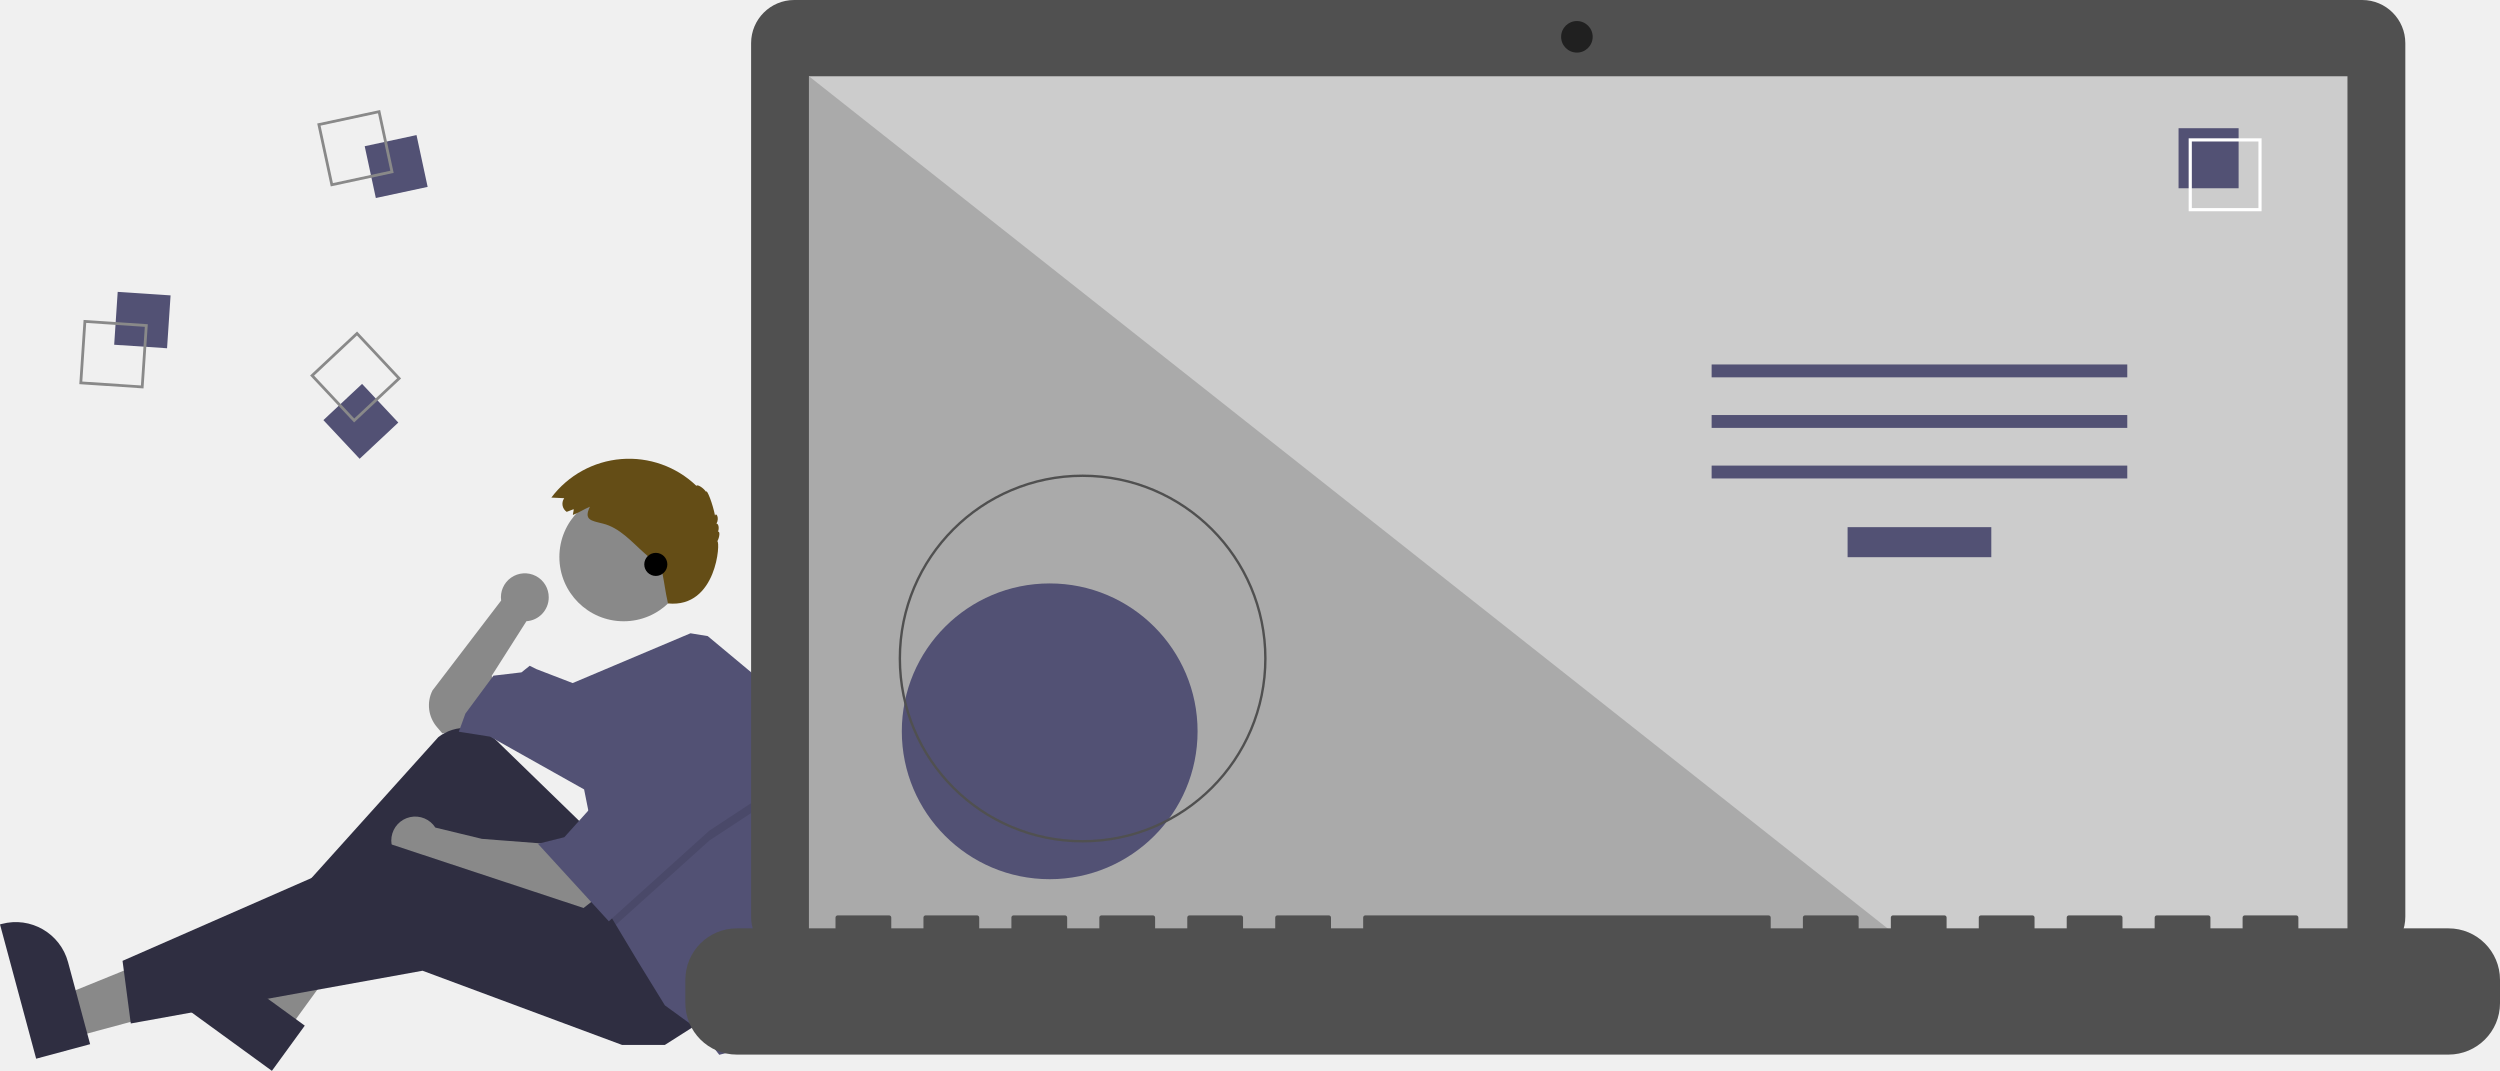
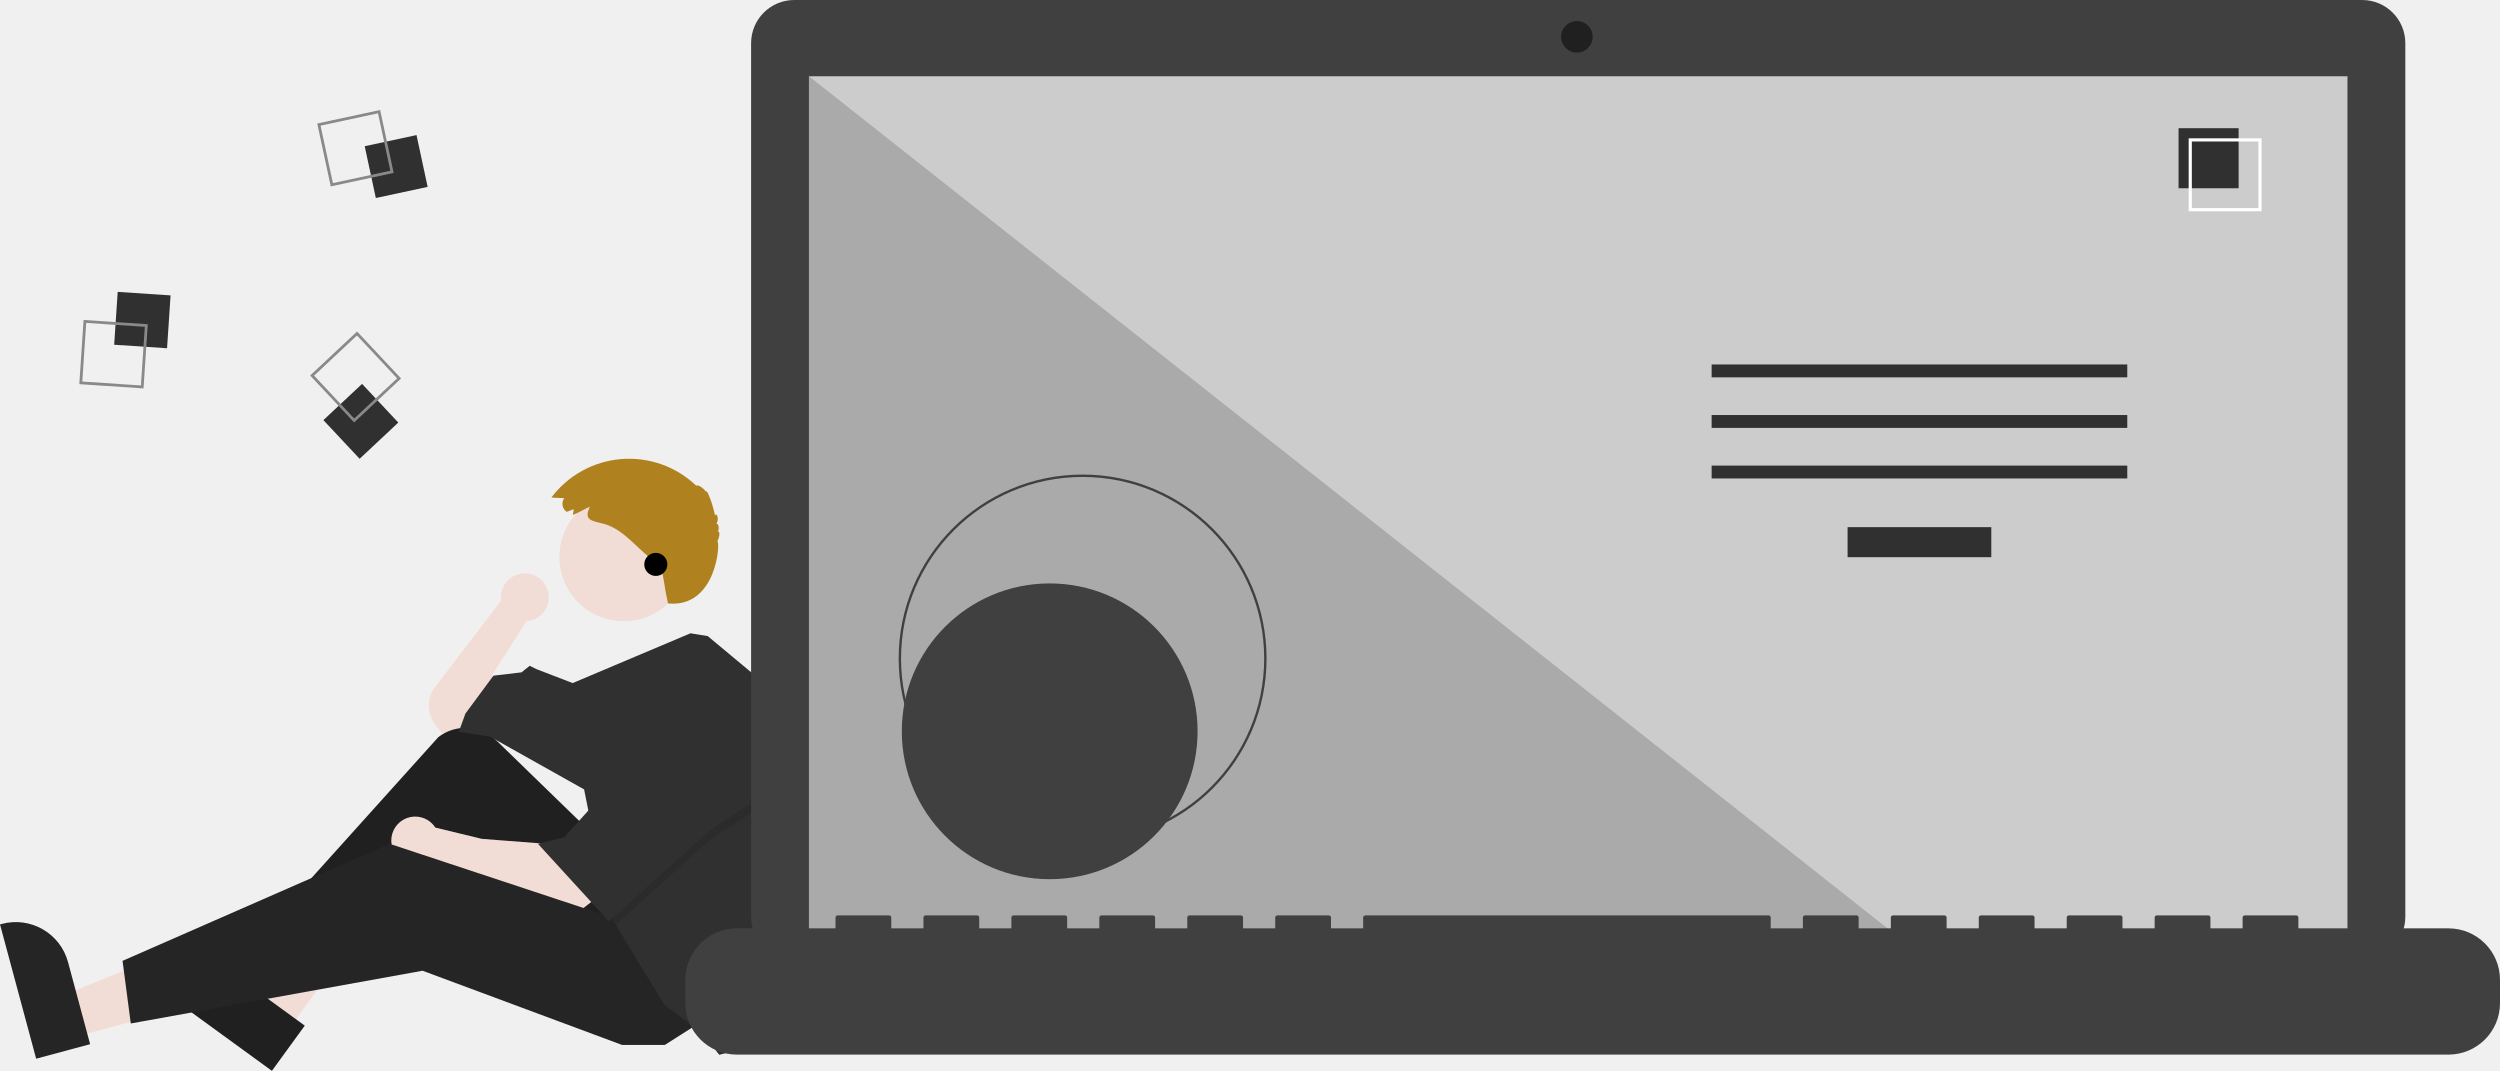
<svg xmlns="http://www.w3.org/2000/svg" data-name="Layer 1" width="1019.484" height="436.681" viewBox="0 0 1019.484 436.681">
-   <path d="M314.028,475.274a9.751,9.751,0,1,0-19.407,1.282l-28.014,36.686a13.583,13.583,0,0,0,1.836,14.914l2.198,2.564,10.083-2.017,11.428-10.083L290.806,507.192l14.117-22.183-.018-.016A9.743,9.743,0,0,0,314.028,475.274Z" transform="translate(-90.2579 -231.6594)" fill="#898989" />
-   <polygon points="30.041 422.968 25.468 405.984 88.8 380.265 95.549 405.331 30.041 422.968" fill="#898989" />
-   <path d="M105.002,663.391,90.258,608.629l.693-.187a22.075,22.075,0,0,1,27.054,15.575l0.0.001L127.01,657.466Z" transform="translate(-90.2579 -231.6594)" fill="#2f2e41" />
-   <polygon points="117.278 420.254 103.054 409.91 136.185 350.121 157.179 365.388 117.278 420.254" fill="#898989" />
-   <path d="M201.137,668.341,155.271,634.985l.422-.58a22.075,22.075,0,0,1,30.835-4.87l.001.001L214.542,649.908Z" transform="translate(-90.2579 -231.6594)" fill="#2f2e41" />
-   <path d="M328.45,568.364l-35.795-34.773a18.076,18.076,0,0,0-23.668-1.322L201.401,607.352l6.05,9.411L271.984,573.069l43.694,57.139,41.678-20.838Z" transform="translate(-90.2579 -231.6594)" fill="#2f2e41" />
-   <path d="M312.989,575.758l-26.217-2.017-18.986-4.603a9.753,9.753,0,1,0-1.85,12.656l-.003.014,11.428,4.706,49.072,16.806,6.05-4.706Z" transform="translate(-90.2579 -231.6594)" fill="#898989" />
-   <polygon points="285.92 416.699 271.131 426.11 253.653 426.11 172.315 395.86 53.332 417.371 49.971 391.826 158.871 344.099 254.326 375.693 285.92 416.699" fill="#2f2e41" />
-   <circle cx="254.326" cy="227.132" r="26.217" fill="#898989" />
-   <path d="M412.417,563.463a150.631,150.631,0,0,1-7.388,46.592l-1.963,6.037-9.411,43.022-10.083,2.689-7.394-9.411-14.789-10.755L350.634,624.158,341.411,608.791l-2.877-4.8-10.083-50.416-38.317-21.511-12.772-2.017,2.689-7.394,11.428-15.461L302.906,505.847l3.361-2.689,2.689,1.344,14.823,5.71,48.057-20.304,7.031,1.15L403.067,511.225A150.499,150.499,0,0,1,412.417,563.463Z" transform="translate(-90.2579 -231.6594)" fill="#525174" />
+   <path d="M314.028,475.274a9.751,9.751,0,1,0-19.407,1.282l-28.014,36.686a13.583,13.583,0,0,0,1.836,14.914l2.198,2.564,10.083-2.017,11.428-10.083L290.806,507.192l14.117-22.183-.018-.016A9.743,9.743,0,0,0,314.028,475.274Z" transform="translate(-90.2579 -231.6594)" fill="#f1ddd6" />
+   <polygon points="30.041 422.968 25.468 405.984 88.8 380.265 95.549 405.331 30.041 422.968" fill="#f1ddd6" />
+   <path d="M105.002,663.391,90.258,608.629l.693-.187a22.075,22.075,0,0,1,27.054,15.575l0.0.001L127.01,657.466Z" transform="translate(-90.2579 -231.6594)" fill="#252525" />
+   <polygon points="117.278 420.254 103.054 409.91 136.185 350.121 157.179 365.388 117.278 420.254" fill="#f1ddd6" />
+   <path d="M201.137,668.341,155.271,634.985l.422-.58a22.075,22.075,0,0,1,30.835-4.87l.001.001L214.542,649.908Z" transform="translate(-90.2579 -231.6594)" fill="#202020" />
+   <path d="M328.45,568.364l-35.795-34.773a18.076,18.076,0,0,0-23.668-1.322L201.401,607.352l6.05,9.411L271.984,573.069l43.694,57.139,41.678-20.838Z" transform="translate(-90.2579 -231.6594)" fill="#202020" />
+   <path d="M312.989,575.758l-26.217-2.017-18.986-4.603a9.753,9.753,0,1,0-1.85,12.656l-.003.014,11.428,4.706,49.072,16.806,6.05-4.706Z" transform="translate(-90.2579 -231.6594)" fill="#f1ddd6" />
+   <polygon points="285.92 416.699 271.131 426.11 253.653 426.11 172.315 395.86 53.332 417.371 49.971 391.826 158.871 344.099 254.326 375.693 285.92 416.699" fill="#252525" />
+   <circle cx="254.326" cy="227.132" r="26.217" fill="#f1ddd6" />
+   <path d="M412.417,563.463a150.631,150.631,0,0,1-7.388,46.592l-1.963,6.037-9.411,43.022-10.083,2.689-7.394-9.411-14.789-10.755L350.634,624.158,341.411,608.791l-2.877-4.8-10.083-50.416-38.317-21.511-12.772-2.017,2.689-7.394,11.428-15.461L302.906,505.847l3.361-2.689,2.689,1.344,14.823,5.71,48.057-20.304,7.031,1.15L403.067,511.225A150.499,150.499,0,0,1,412.417,563.463Z" transform="translate(-90.2579 -231.6594)" fill="#303030" />
  <polygon points="314.825 325.949 289.281 342.754 251.153 377.131 248.276 372.332 240.209 331.999 242.226 331.999 263.065 293.683 314.825 325.949" opacity="0.1" style="isolation:isolate" />
-   <polygon points="263.065 289.649 242.226 327.965 230.126 341.41 219.371 344.099 248.276 375.693 289.281 338.721 314.825 321.915 263.065 289.649" fill="#525174" />
-   <path d="M324.193,439.299l-2.841,1.093a3.965,3.965,0,0,1-1.06-5.507q.023-.034.047-.067l-5.249-.246a39.637,39.637,0,0,1,59.173-4.77c.239-.823,2.844.778,3.908,2.402.357-1.339,2.8,5.135,3.664,9.712.4-1.524,1.938.936.591,3.297.854-.125,1.239,2.059.578,3.276.934-.439.777,2.169-.236,3.911,1.333-.118-.114,27.331-20.114,25.331-1.392-6.397-1-6-2.64-14.226-.763-.81-1.599-1.548-2.433-2.284l-4.513-3.983c-5.247-4.632-10.021-10.348-17.011-12.08-4.804-1.19-7.841-1.458-5.223-6.872-2.365.987-4.574,2.455-6.961,3.372C323.905,440.902,324.239,440.055,324.193,439.299Z" transform="translate(-90.2579 -231.6594)" fill="#644D16" />
+   <polygon points="263.065 289.649 242.226 327.965 230.126 341.41 219.371 344.099 248.276 375.693 289.281 338.721 314.825 321.915 263.065 289.649" fill="#303030" />
+   <path d="M324.193,439.299l-2.841,1.093a3.965,3.965,0,0,1-1.06-5.507q.023-.034.047-.067l-5.249-.246a39.637,39.637,0,0,1,59.173-4.77c.239-.823,2.844.778,3.908,2.402.357-1.339,2.8,5.135,3.664,9.712.4-1.524,1.938.936.591,3.297.854-.125,1.239,2.059.578,3.276.934-.439.777,2.169-.236,3.911,1.333-.118-.114,27.331-20.114,25.331-1.392-6.397-1-6-2.64-14.226-.763-.81-1.599-1.548-2.433-2.284l-4.513-3.983c-5.247-4.632-10.021-10.348-17.011-12.08-4.804-1.19-7.841-1.458-5.223-6.872-2.365.987-4.574,2.455-6.961,3.372C323.905,440.902,324.239,440.055,324.193,439.299Z" transform="translate(-90.2579 -231.6594)" fill="#b0821f" />
  <circle cx="267.434" cy="230.157" r="4.706" fill="black" />
-   <rect x="137.514" y="351.376" width="21.61" height="21.61" transform="translate(-313.1754 254.4458) rotate(-86.18992)" fill="#525174" style="isolation:isolate" />
+   <rect x="137.514" y="351.376" width="21.61" height="21.61" transform="translate(-313.1754 254.4458) rotate(-86.18992)" fill="#303030" style="isolation:isolate" />
  <path d="M124.344,362.131l26.183,1.744-1.744,26.183-26.183-1.744Zm24.969,2.806-23.906-1.592-1.592,23.906,23.906,1.592Z" transform="translate(-90.2579 -231.6594)" fill="#898989" />
-   <rect x="241.009" y="288.772" width="21.61" height="21.61" transform="translate(-147.5724 -172.0746) rotate(-12.12675)" fill="#525174" style="isolation:isolate" />
+   <rect x="241.009" y="288.772" width="21.61" height="21.61" transform="translate(-147.5724 -172.0746) rotate(-12.12675)" fill="#303030" style="isolation:isolate" />
  <path d="M245.278,276.51l5.513,25.655-25.655,5.513-5.513-25.655Zm4.157,24.779-5.033-23.424-23.424,5.033,5.033,23.424Z" transform="translate(-90.2579 -231.6594)" fill="#898989" />
-   <rect x="226.603" y="392.674" width="21.61" height="21.61" transform="translate(-301.9456 39.64172) rotate(-43.12712)" fill="#525174" style="isolation:isolate" />
+   <rect x="226.603" y="392.674" width="21.61" height="21.61" transform="translate(-301.9456 39.64172) rotate(-43.12712)" fill="#303030" style="isolation:isolate" />
  <path d="M253.815,385.997,234.663,403.935l-17.939-19.152,19.152-17.939Zm-19.099,16.326,17.486-16.379-16.379-17.486-17.486,16.379Z" transform="translate(-90.2579 -231.6594)" fill="#898989" />
-   <path d="M1053.535,231.659H414.152a17.598,17.598,0,0,0-17.599,17.598v356.252a17.599,17.599,0,0,0,17.599,17.599H1053.535a17.599,17.599,0,0,0,17.599-17.599V249.258a17.599,17.599,0,0,0-17.599-17.598Z" transform="translate(-90.2579 -231.6594)" fill="#505050" />
+   <path d="M1053.535,231.659H414.152a17.598,17.598,0,0,0-17.599,17.598v356.252a17.599,17.599,0,0,0,17.599,17.599H1053.535a17.599,17.599,0,0,0,17.599-17.599V249.258a17.599,17.599,0,0,0-17.599-17.598Z" transform="translate(-90.2579 -231.6594)" fill="#404040" />
  <rect x="329.89" y="31.101" width="627.391" height="353.913" fill="#cccccc" />
  <circle cx="643.049" cy="15.014" r="6.435" fill="#202020" />
  <polygon points="777.858 385.015 329.89 385.015 329.89 31.102 777.858 385.015" fill="#aaaaaa" style="isolation:isolate" />
-   <circle cx="428.058" cy="298.224" r="60.307" fill="#525174" />
-   <path d="M531.741,575.21a75.016,75.016,0,1,1,75.016-75.016A75.016,75.016,0,0,1,531.741,575.21Zm0-149.051A74.035,74.035,0,1,0,605.776,500.194a74.035,74.035,0,0,0-74.035-74.035Z" transform="translate(-90.2579 -231.6594)" fill="#505050" />
-   <rect x="753.437" y="214.97" width="58.605" height="12.246" fill="#525174" />
-   <rect x="697.991" y="148.627" width="169.497" height="5.248" fill="#525174" />
-   <rect x="697.991" y="169.246" width="169.497" height="5.248" fill="#525174" />
-   <rect x="697.991" y="189.866" width="169.497" height="5.248" fill="#525174" />
-   <rect x="888.401" y="52.282" width="24.492" height="24.492" fill="#525174" />
+   <circle cx="428.058" cy="298.224" r="60.307" fill="#404040" />
+   <path d="M531.741,575.21a75.016,75.016,0,1,1,75.016-75.016A75.016,75.016,0,0,1,531.741,575.21Zm0-149.051A74.035,74.035,0,1,0,605.776,500.194a74.035,74.035,0,0,0-74.035-74.035Z" transform="translate(-90.2579 -231.6594)" fill="#404040" />
+   <rect x="753.437" y="214.97" width="58.605" height="12.246" fill="#303030" />
+   <rect x="697.991" y="148.627" width="169.497" height="5.248" fill="#303030" />
+   <rect x="697.991" y="169.246" width="169.497" height="5.248" fill="#303030" />
+   <rect x="697.991" y="189.866" width="169.497" height="5.248" fill="#303030" />
+   <rect x="888.401" y="52.282" width="24.492" height="24.492" fill="#303030" />
  <path d="M1014.522,319.804h-29.74v-29.74h29.74Zm-28.447-1.293h27.154V291.357H986.075Z" transform="translate(-92.2579 -233.6594)" fill="white" />
-   <path d="M1088.749,610.239h-61.229v-4.412a.875.875,0,0,0-.875-.875h-20.993a.875.875,0,0,0-.875.875v4.412H991.657v-4.412a.875.875,0,0,0-.875-.875H969.789a.875.875,0,0,0-.875.875h0v4.412H955.794v-4.412a.875.875,0,0,0-.875-.875h-20.993a.875.875,0,0,0-.875.875h0v4.412H919.931v-4.412a.875.875,0,0,0-.875-.875H898.064a.875.875,0,0,0-.875.875v4.412H884.068v-4.412a.875.875,0,0,0-.875-.875H862.201a.875.875,0,0,0-.875.875h0v4.412H848.205v-4.412a.875.875,0,0,0-.875-.875H826.338a.875.875,0,0,0-.875.875h0v4.412H812.343v-4.412a.875.875,0,0,0-.875-.875H647.023a.875.875,0,0,0-.875.875h0v4.412H633.028v-4.412a.875.875,0,0,0-.875-.875H611.161a.875.875,0,0,0-.875.875h0v4.412h-13.121v-4.412a.875.875,0,0,0-.875-.875h-20.993a.875.875,0,0,0-.875.875h0v4.412H561.302v-4.412a.875.875,0,0,0-.875-.875H539.435a.875.875,0,0,0-.875.875h0v4.412H525.44v-4.412a.875.875,0,0,0-.875-.875H503.572a.875.875,0,0,0-.875.875h0v4.412h-13.121v-4.412a.875.875,0,0,0-.875-.875H467.709a.875.875,0,0,0-.875.875v4.412H453.714v-4.412a.875.875,0,0,0-.875-.875H431.846a.875.875,0,0,0-.875.875h0v4.412H390.735A20.993,20.993,0,0,0,369.742,631.232v9.492A20.993,20.993,0,0,0,390.735,661.717h698.014a20.993,20.993,0,0,0,20.993-20.993V631.232A20.993,20.993,0,0,0,1088.749,610.239Z" transform="translate(-90.2579 -231.6594)" fill="#505050" />
+   <path d="M1088.749,610.239h-61.229v-4.412a.875.875,0,0,0-.875-.875h-20.993a.875.875,0,0,0-.875.875v4.412H991.657v-4.412a.875.875,0,0,0-.875-.875H969.789a.875.875,0,0,0-.875.875h0v4.412H955.794v-4.412a.875.875,0,0,0-.875-.875h-20.993a.875.875,0,0,0-.875.875h0v4.412H919.931v-4.412a.875.875,0,0,0-.875-.875H898.064a.875.875,0,0,0-.875.875v4.412H884.068v-4.412a.875.875,0,0,0-.875-.875H862.201a.875.875,0,0,0-.875.875h0v4.412H848.205v-4.412a.875.875,0,0,0-.875-.875H826.338a.875.875,0,0,0-.875.875h0v4.412H812.343v-4.412a.875.875,0,0,0-.875-.875H647.023a.875.875,0,0,0-.875.875h0v4.412H633.028v-4.412a.875.875,0,0,0-.875-.875H611.161a.875.875,0,0,0-.875.875h0v4.412h-13.121v-4.412a.875.875,0,0,0-.875-.875h-20.993a.875.875,0,0,0-.875.875h0v4.412H561.302v-4.412a.875.875,0,0,0-.875-.875H539.435a.875.875,0,0,0-.875.875h0v4.412H525.44v-4.412a.875.875,0,0,0-.875-.875H503.572a.875.875,0,0,0-.875.875h0v4.412h-13.121v-4.412a.875.875,0,0,0-.875-.875H467.709a.875.875,0,0,0-.875.875v4.412H453.714v-4.412a.875.875,0,0,0-.875-.875H431.846a.875.875,0,0,0-.875.875h0v4.412H390.735A20.993,20.993,0,0,0,369.742,631.232v9.492A20.993,20.993,0,0,0,390.735,661.717h698.014a20.993,20.993,0,0,0,20.993-20.993V631.232A20.993,20.993,0,0,0,1088.749,610.239Z" transform="translate(-90.2579 -231.6594)" fill="#404040" />
</svg>
